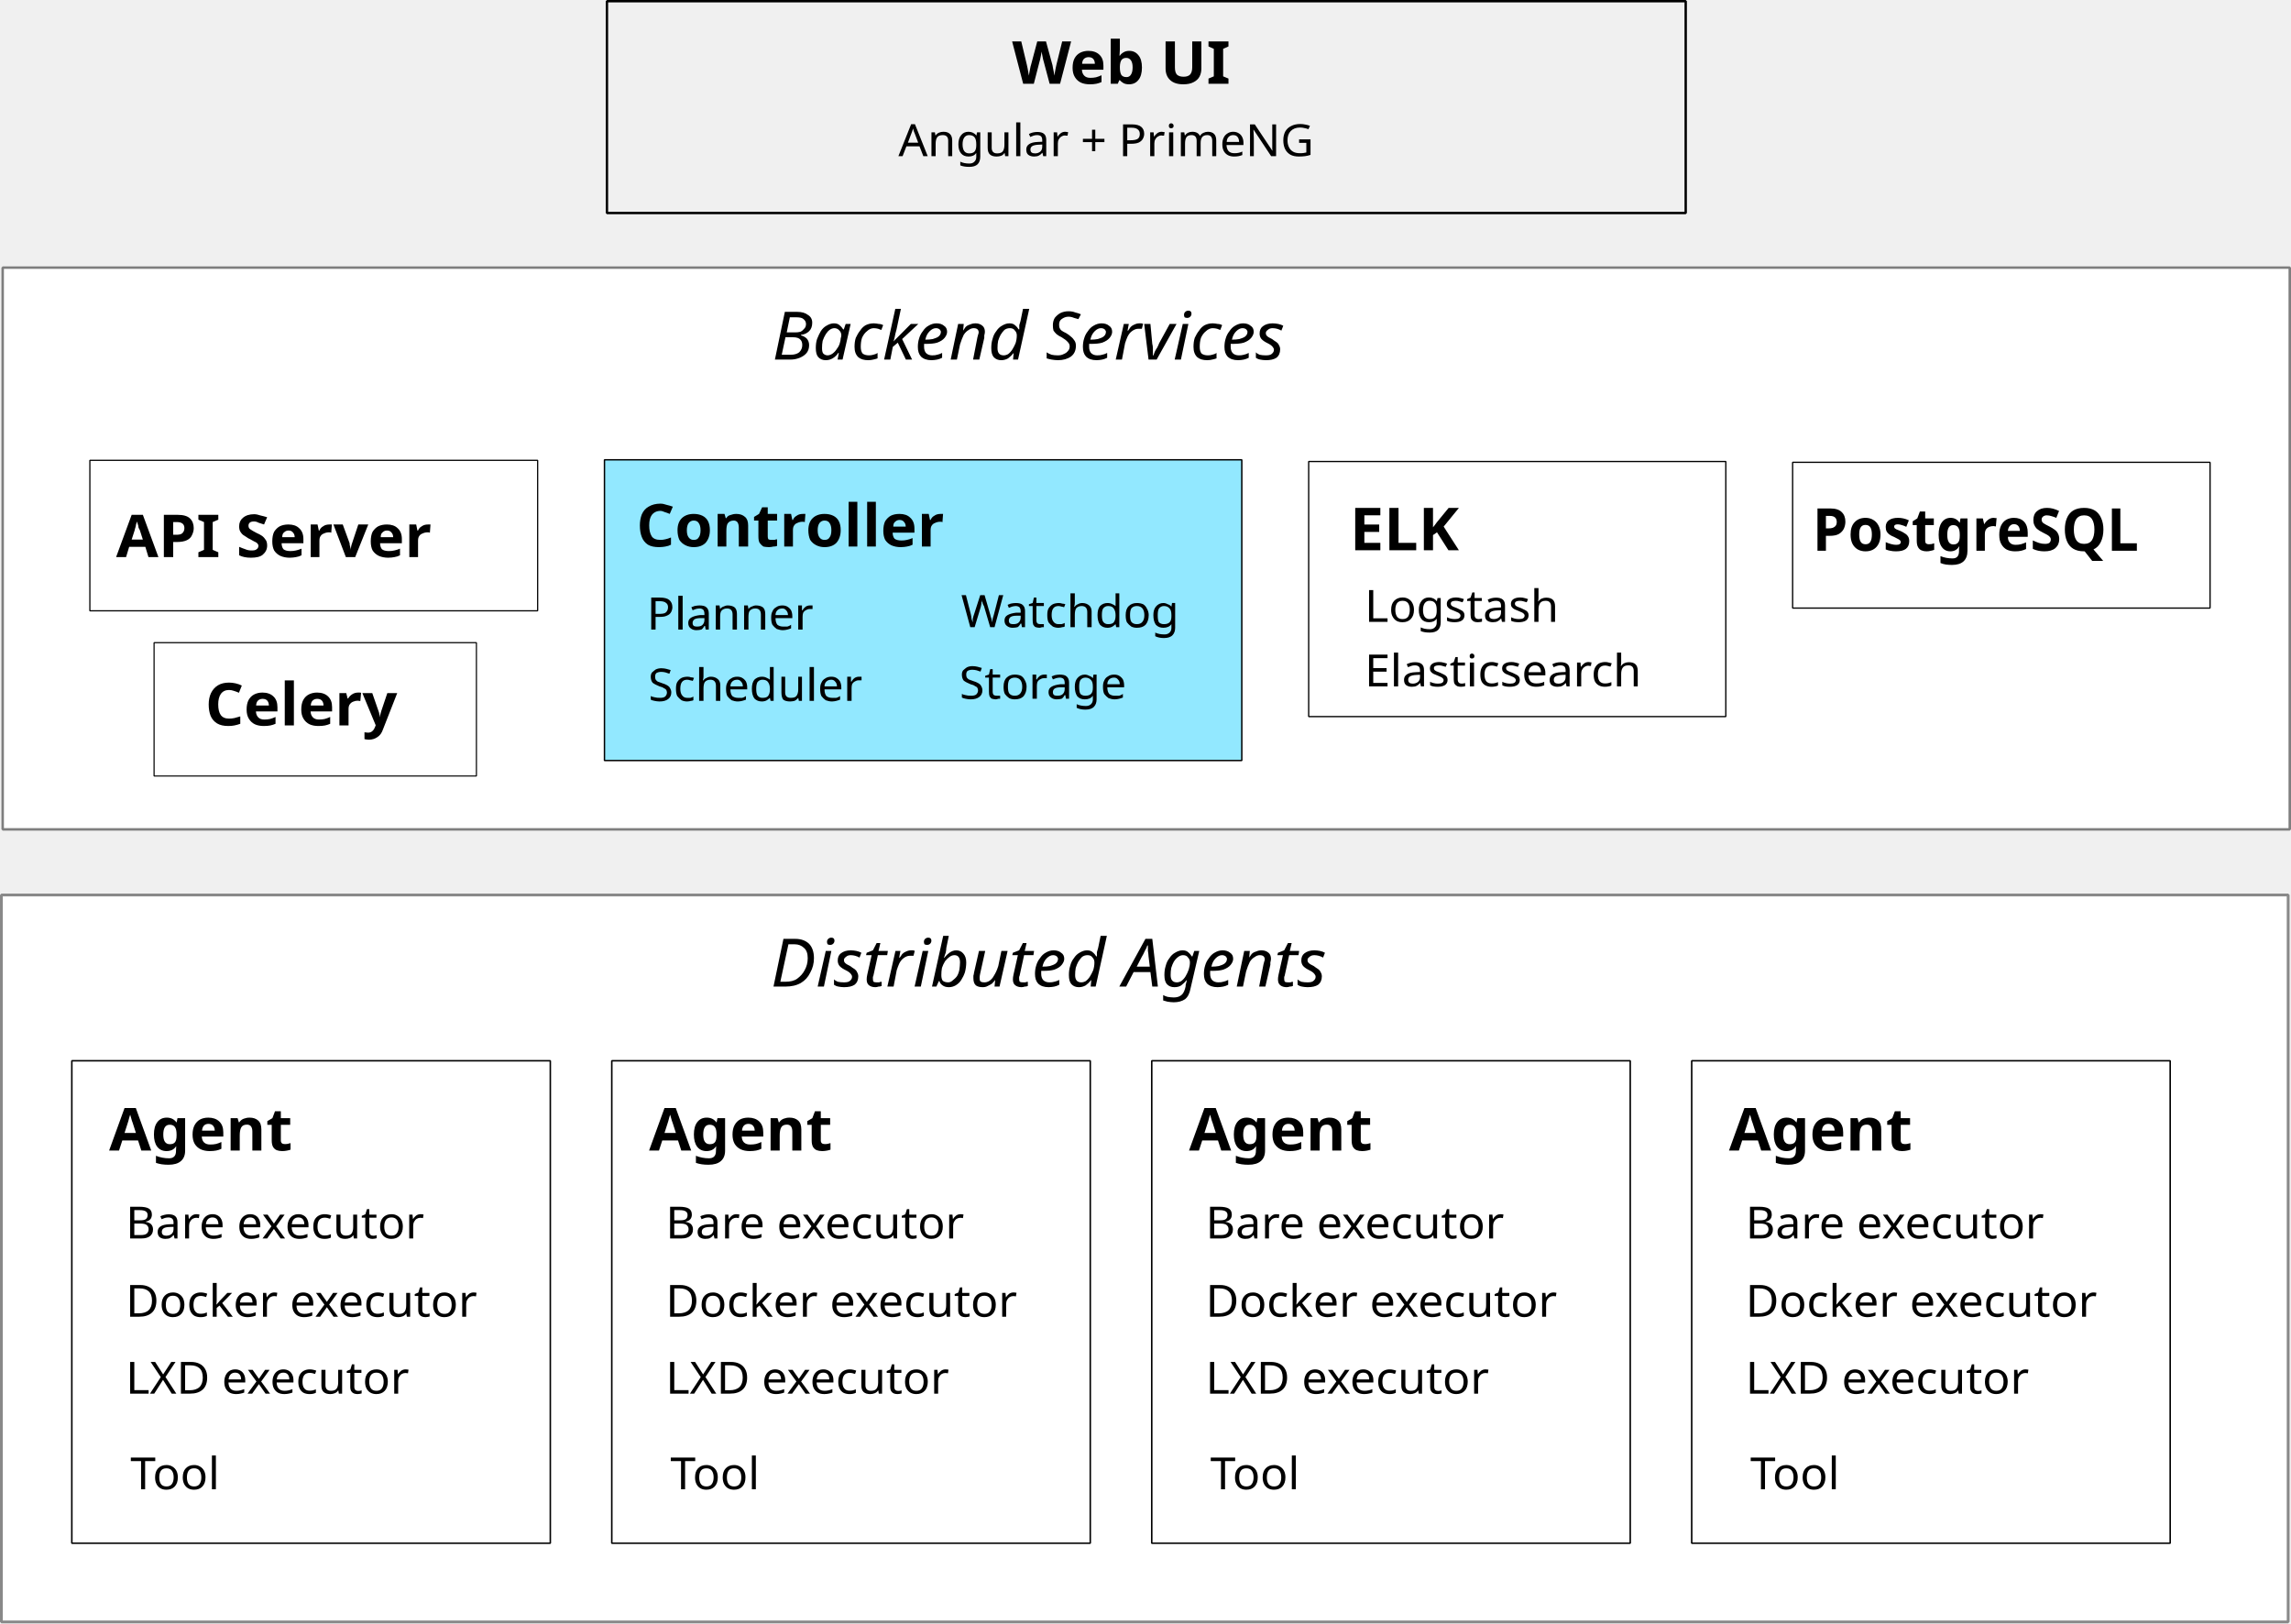
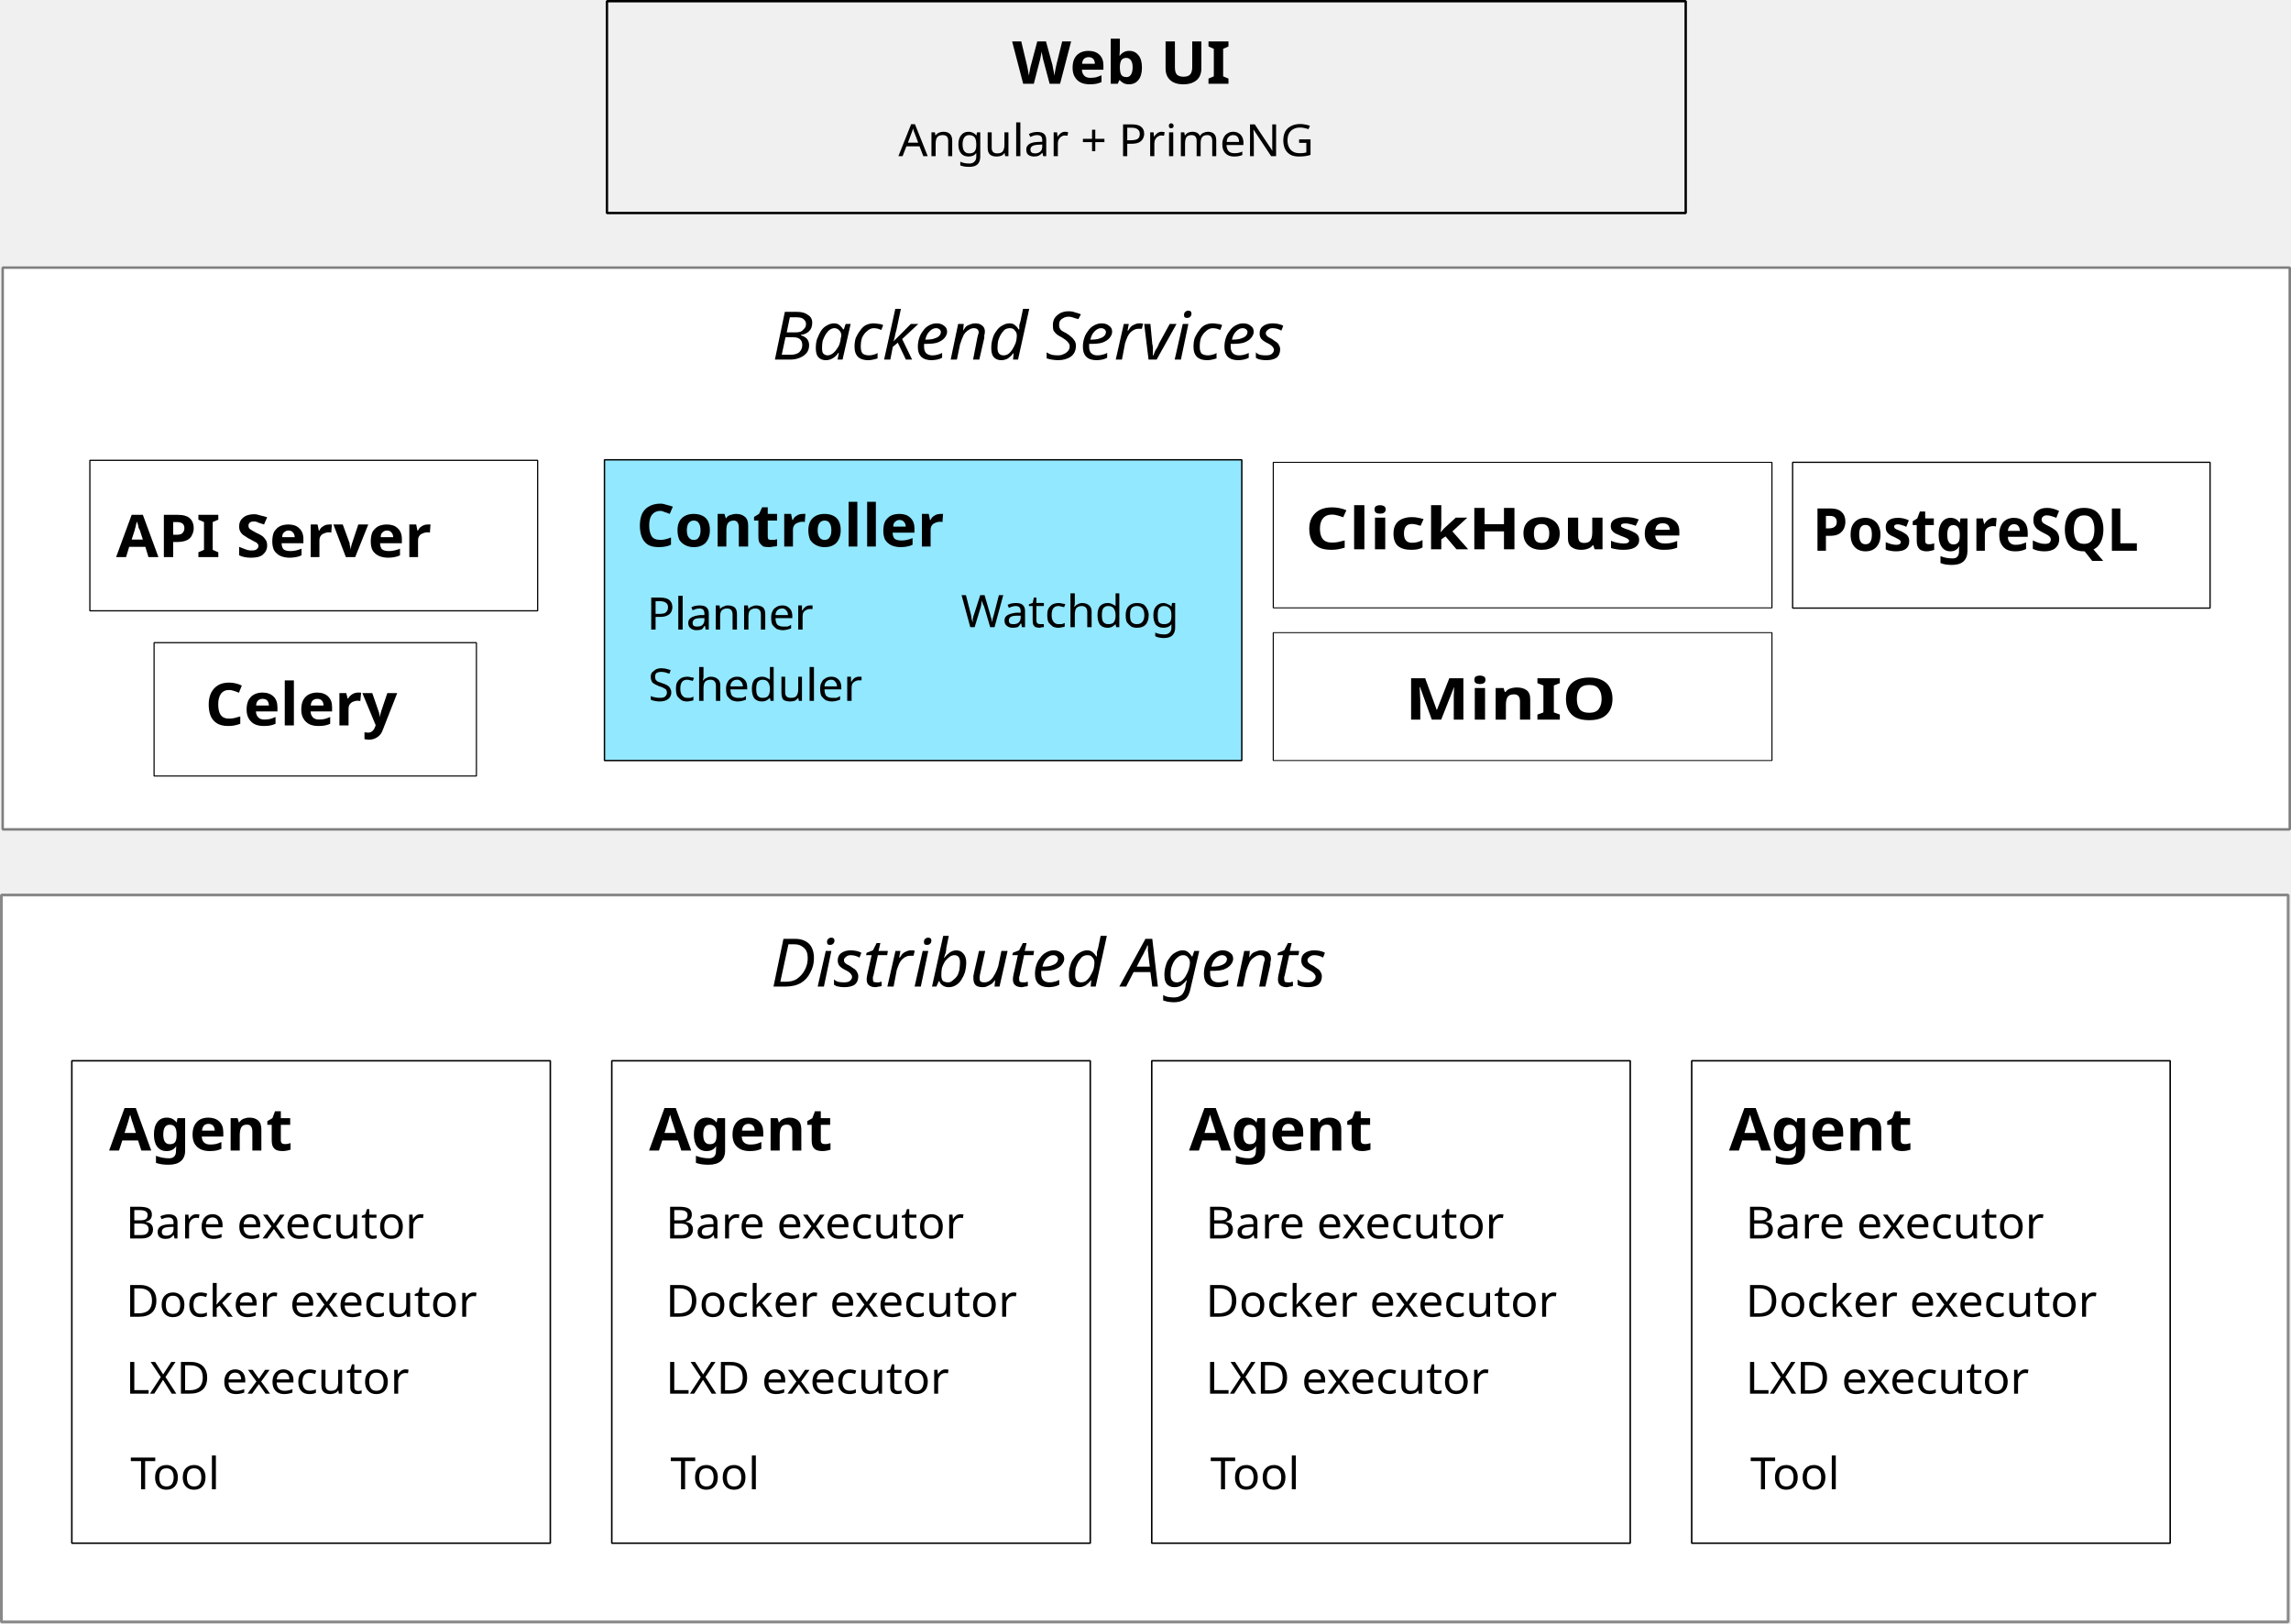
<svg xmlns="http://www.w3.org/2000/svg" width="58.392mm" height="41.371mm" viewBox="0 0 58.392 41.371" version="1.1" id="svg8">
  <defs id="defs2">
    <marker style="overflow:visible" id="marker1805" refX="0" refY="0" orient="auto">
      <path transform="matrix(-0.8,0,0,-0.8,-10,0)" style="fill:#000000;fill-opacity:1;fill-rule:evenodd;stroke:#000000;stroke-width:1pt;stroke-opacity:1" d="M 0,0 5,-5 -12.5,0 5,5 Z" id="path1803" />
    </marker>
    <marker orient="auto" refY="0" refX="0" id="Arrow1Lstart" style="overflow:visible">
      <path id="path1135" d="M 0,0 5,-5 -12.5,0 5,5 Z" style="fill:#000000;fill-opacity:1;fill-rule:evenodd;stroke:#000000;stroke-width:1pt;stroke-opacity:1" transform="matrix(0.8,0,0,0.8,10,0)" />
    </marker>
  </defs>
  <g id="layer1" style="display:inline" transform="translate(0.1164391,-36.3796)">
    <rect style="display:inline;opacity:1;vector-effect:none;fill:#ffffff;fill-opacity:1;stroke:#898989;stroke-width:0.071;stroke-linecap:square;stroke-linejoin:bevel;stroke-miterlimit:4;stroke-dasharray:none;stroke-dashoffset:0;stroke-opacity:1" id="rect2975-7" width="58.284" height="18.527" x="-0.081" y="59.188" />
    <text xml:space="preserve" style="font-style:normal;font-variant:normal;font-weight:normal;font-stretch:normal;font-size:1.712px;line-height:125%;font-family:sans-serif;-inkscape-font-specification:sans-serif;letter-spacing:0px;word-spacing:0px;display:inline;fill:#000000;fill-opacity:1;stroke:none;stroke-width:0.071px;stroke-linecap:butt;stroke-linejoin:miter;stroke-opacity:1" x="19.23" y="62.449" id="text2979-1" transform="scale(1.014994,0.9852275)">
      <tspan id="tspan2977-3" x="19.23" y="62.449" style="font-style:italic;font-variant:normal;font-weight:normal;font-stretch:normal;font-size:1.712px;font-family:sans-serif;-inkscape-font-specification:'sans-serif, Italic';font-variant-ligatures:normal;font-variant-caps:normal;font-variant-numeric:normal;font-feature-settings:normal;text-align:start;writing-mode:lr-tb;text-anchor:start;stroke-width:0.071px">Distributed Agents</tspan>
    </text>
    <rect style="opacity:1;vector-effect:none;fill:#ffffff;fill-opacity:1;stroke:#7e7e7e;stroke-width:0.063;stroke-linecap:square;stroke-linejoin:bevel;stroke-miterlimit:4;stroke-dasharray:none;stroke-dashoffset:0;stroke-opacity:1" id="rect2975" width="58.292" height="14.317" x="-0.048" y="43.2" />
    <rect style="opacity:1;vector-effect:none;fill:none;fill-opacity:1;stroke:#000000;stroke-width:0.061;stroke-linecap:square;stroke-linejoin:bevel;stroke-miterlimit:4;stroke-dasharray:none;stroke-dashoffset:0;stroke-opacity:1" id="rect826" width="27.495" height="5.399" x="15.353" y="36.41">
      </rect>
    <g id="g3248" transform="matrix(0.3057775,0,0,0.3057775,-0.08083465,25.74095)">
      <text transform="scale(1.014994,0.9852275)" id="text834" y="42.846" x="92.998" style="font-style:normal;font-weight:normal;font-size:2.505px;line-height:125%;font-family:sans-serif;letter-spacing:0px;word-spacing:0px;fill:#000000;fill-opacity:1;stroke:none;stroke-width:0.157px;stroke-linecap:butt;stroke-linejoin:miter;stroke-opacity:1" xml:space="preserve">
        <tspan id="tspan836" style="font-size:4.593px;text-align:center;text-anchor:middle;stroke-width:0.157px" y="45.063" x="92.998" />
        <tspan id="tspan840" style="font-size:3.758px;text-align:center;text-anchor:middle;stroke-width:0.157px" y="48.52" x="92.998">Angular + PrimeNG</tspan>
      </text>
      <text transform="scale(1.014994,0.9852275)" id="text844" y="42.399" x="83.005" style="font-style:normal;font-weight:normal;font-size:5.011px;line-height:125%;font-family:sans-serif;letter-spacing:0px;word-spacing:0px;fill:#000000;fill-opacity:1;stroke:none;stroke-width:0.157px;stroke-linecap:butt;stroke-linejoin:miter;stroke-opacity:1" xml:space="preserve">
        <tspan style="font-style:normal;font-variant:normal;font-weight:bold;font-stretch:normal;font-size:5.011px;font-family:sans-serif;-inkscape-font-specification:'sans-serif, Bold';font-variant-ligatures:normal;font-variant-caps:normal;font-variant-numeric:normal;font-feature-settings:normal;text-align:start;writing-mode:lr-tb;text-anchor:start;stroke-width:0.157px" y="42.399" x="83.005" id="tspan842">Web UI</tspan>
      </text>
    </g>
    <rect style="opacity:1;vector-effect:none;fill:#92e8ff;fill-opacity:1;stroke:#000000;stroke-width:0.036;stroke-linecap:square;stroke-linejoin:bevel;stroke-miterlimit:4;stroke-dasharray:none;stroke-dashoffset:0;stroke-opacity:1" id="rect928" width="16.244" height="7.664" x="15.29" y="48.098" />
    <text xml:space="preserve" style="font-style:normal;font-weight:normal;font-size:1.532px;line-height:125%;font-family:sans-serif;letter-spacing:0px;word-spacing:0px;fill:#000000;fill-opacity:1;stroke:none;stroke-width:0.048px;stroke-linecap:butt;stroke-linejoin:miter;stroke-opacity:1" x="15.861" y="51.063" id="text886" transform="scale(1.014994,0.9852275)">
      <tspan id="tspan884" x="15.861" y="51.063" style="font-style:normal;font-variant:normal;font-weight:bold;font-stretch:normal;font-family:sans-serif;-inkscape-font-specification:'sans-serif Bold';stroke-width:0.048px">Controller</tspan>
    </text>
    <text xml:space="preserve" style="font-style:normal;font-weight:normal;font-size:1.149px;line-height:125%;font-family:sans-serif;letter-spacing:0px;word-spacing:0px;fill:#000000;fill-opacity:1;stroke:none;stroke-width:0.048px;stroke-linecap:butt;stroke-linejoin:miter;stroke-opacity:1" x="16.128" y="53.209" id="text890" transform="scale(1.014994,0.9852275)">
      <tspan id="tspan888" x="16.128" y="53.209" style="stroke-width:0.048px">Planner</tspan>
    </text>
    <text xml:space="preserve" style="font-style:normal;font-weight:normal;font-size:1.149px;line-height:125%;font-family:sans-serif;letter-spacing:0px;word-spacing:0px;fill:#000000;fill-opacity:1;stroke:none;stroke-width:0.048px;stroke-linecap:butt;stroke-linejoin:miter;stroke-opacity:1" x="16.165" y="55.055" id="text894" transform="scale(1.014994,0.9852275)">
      <tspan id="tspan892" x="16.165" y="55.055" style="stroke-width:0.048px">Scheduler</tspan>
    </text>
    <text xml:space="preserve" style="font-style:normal;font-weight:normal;font-size:1.149px;line-height:125%;font-family:sans-serif;letter-spacing:0px;word-spacing:0px;fill:#000000;fill-opacity:1;stroke:none;stroke-width:0.048px;stroke-linecap:butt;stroke-linejoin:miter;stroke-opacity:1" x="24.014" y="53.152" id="text898" transform="scale(1.014994,0.9852275)">
      <tspan id="tspan896" x="24.014" y="53.152" style="stroke-width:0.048px">Watchdog</tspan>
    </text>
-     <text xml:space="preserve" style="font-style:normal;font-weight:normal;font-size:1.149px;line-height:125%;font-family:sans-serif;letter-spacing:0px;word-spacing:0px;fill:#000000;fill-opacity:1;stroke:none;stroke-width:0.048px;stroke-linecap:butt;stroke-linejoin:miter;stroke-opacity:1" x="23.977" y="54.999" id="text902" transform="scale(1.014994,0.9852275)">
-       <tspan id="tspan900" x="23.977" y="54.999" style="stroke-width:0.048px">Storage</tspan>
-     </text>
    <g id="g3171" transform="matrix(0.3057775,0,0,0.3057775,1.375431,28.00626)">
      <rect y="80.946" x="7.964" height="11.115" width="26.868" id="rect943" style="opacity:1;vector-effect:none;fill:#ffffff;fill-opacity:1;stroke:#000000;stroke-width:0.095;stroke-linecap:square;stroke-linejoin:bevel;stroke-miterlimit:4;stroke-dasharray:none;stroke-dashoffset:0;stroke-opacity:1" />
      <text transform="scale(1.014994,0.9852275)" id="text906" y="89.164" x="12.035" style="font-style:normal;font-weight:normal;font-size:3.758px;line-height:125%;font-family:sans-serif;letter-spacing:0px;word-spacing:0px;fill:#000000;fill-opacity:1;stroke:none;stroke-width:0.157px;stroke-linecap:butt;stroke-linejoin:miter;stroke-opacity:1" xml:space="preserve">
        <tspan style="font-style:normal;font-variant:normal;font-weight:bold;font-stretch:normal;font-size:5.011px;font-family:sans-serif;-inkscape-font-specification:'sans-serif Bold';stroke-width:0.157px" y="89.164" x="12.035" id="tspan904">Celery</tspan>
      </text>
    </g>
    <g id="g3185" transform="matrix(0.3057775,0,0,0.3057775,1.699041,22.82842)">
      <rect y="82.85" x="143.484" height="12.147" width="34.795" id="rect950" style="opacity:1;vector-effect:none;fill:#ffffff;fill-opacity:1;stroke:#000000;stroke-width:0.107;stroke-linecap:square;stroke-linejoin:bevel;stroke-miterlimit:4;stroke-dasharray:none;stroke-dashoffset:0;stroke-opacity:1" />
      <text transform="scale(0.979322,1.021115)" id="text910" y="88.357" x="148.191" style="font-style:normal;font-variant:normal;font-weight:bold;font-stretch:normal;font-size:4.835px;line-height:125%;font-family:sans-serif;-inkscape-font-specification:'sans-serif Bold';letter-spacing:0px;word-spacing:0px;fill:#000000;fill-opacity:1;stroke:none;stroke-width:0.151px;stroke-linecap:butt;stroke-linejoin:miter;stroke-opacity:1" xml:space="preserve">
        <tspan style="stroke-width:0.151px" y="88.357" x="148.191" id="tspan908">PostgreSQL</tspan>
-       </text>
-     </g>
-     <g id="g3180" transform="matrix(0.3057775,0,0,0.3057775,-10.61989,30.43337)">
-       <rect y="57.909" x="143.433" height="21.261" width="34.769" id="rect952" style="opacity:1;vector-effect:none;fill:#ffffff;fill-opacity:1;stroke:#000000;stroke-width:0.107;stroke-linecap:square;stroke-linejoin:bevel;stroke-miterlimit:4;stroke-dasharray:none;stroke-dashoffset:0;stroke-opacity:1" />
-       <text transform="scale(1.014994,0.9852275)" id="text914" y="66.286" x="144.685" style="font-style:normal;font-variant:normal;font-weight:bold;font-stretch:normal;font-size:5.011px;line-height:125%;font-family:sans-serif;-inkscape-font-specification:'sans-serif Bold';letter-spacing:0px;word-spacing:0px;fill:#000000;fill-opacity:1;stroke:none;stroke-width:0.157px;stroke-linecap:butt;stroke-linejoin:miter;stroke-opacity:1" xml:space="preserve">
-         <tspan style="font-style:normal;font-variant:normal;font-weight:bold;font-stretch:normal;font-size:5.011px;font-family:sans-serif;-inkscape-font-specification:'sans-serif Bold';stroke-width:0.157px" y="66.286" x="144.685" id="tspan912">ELK</tspan>
-       </text>
-       <text transform="scale(1.014994,0.9852275)" id="text922" y="77.807" x="145.915" style="font-style:normal;font-variant:normal;font-weight:normal;font-stretch:normal;font-size:3.758px;line-height:125%;font-family:sans-serif;-inkscape-font-specification:sans-serif;letter-spacing:0px;word-spacing:0px;fill:#000000;fill-opacity:1;stroke:none;stroke-width:0.157px;stroke-linecap:butt;stroke-linejoin:miter;stroke-opacity:1" xml:space="preserve">
-         <tspan style="stroke-width:0.157px" y="77.807" x="145.915" id="tspan920">Elasticsearch</tspan>
-       </text>
-       <text transform="scale(1.014994,0.9852275)" id="text926" y="72.344" x="145.915" style="font-style:normal;font-variant:normal;font-weight:normal;font-stretch:normal;font-size:3.758px;line-height:125%;font-family:sans-serif;-inkscape-font-specification:sans-serif;letter-spacing:0px;word-spacing:0px;fill:#000000;fill-opacity:1;stroke:none;stroke-width:0.157px;stroke-linecap:butt;stroke-linejoin:miter;stroke-opacity:1" xml:space="preserve">
-         <tspan style="stroke-width:0.157px" y="72.344" x="145.915" id="tspan924">Logstash</tspan>
      </text>
    </g>
    <rect style="opacity:1;vector-effect:none;fill:#ffffff;fill-opacity:1;stroke:#000000;stroke-width:0.031;stroke-linecap:square;stroke-linejoin:bevel;stroke-miterlimit:4;stroke-dasharray:none;stroke-dashoffset:0;stroke-opacity:1" id="rect976" width="11.413" height="3.835" x="2.174" y="48.111" />
    <text xml:space="preserve" style="font-style:normal;font-variant:normal;font-weight:bold;font-stretch:normal;font-size:1.532px;line-height:125%;font-family:sans-serif;-inkscape-font-specification:'sans-serif Bold';letter-spacing:0px;word-spacing:0px;fill:#000000;fill-opacity:1;stroke:none;stroke-width:0.048px;stroke-linecap:butt;stroke-linejoin:miter;stroke-opacity:1" x="7.763" y="51.337" id="text972" transform="scale(1.014994,0.9852275)">
      <tspan x="7.763" y="51.337" style="text-align:center;text-anchor:middle;stroke-width:0.048px" id="tspan974">API Server</tspan>
    </text>
    <g id="g1020" transform="matrix(0.1836787,0,0,0.178292,-10.24435,37.24224)">
      <rect y="146.79" x="65.106" height="68.965" width="66.396" id="rect1006" style="opacity:1;vector-effect:none;fill:#ffffff;fill-opacity:1;stroke:#000000;stroke-width:0.213;stroke-linecap:square;stroke-linejoin:bevel;stroke-miterlimit:4;stroke-dasharray:none;stroke-dashoffset:0;stroke-opacity:1" />
      <text id="text986" y="159.623" x="70.281" style="font-style:normal;font-variant:normal;font-weight:bold;font-stretch:normal;font-size:8.467px;line-height:125%;font-family:sans-serif;-inkscape-font-specification:'sans-serif Bold';letter-spacing:0px;word-spacing:0px;fill:#000000;fill-opacity:1;stroke:none;stroke-width:0.265px;stroke-linecap:butt;stroke-linejoin:miter;stroke-opacity:1" xml:space="preserve">
        <tspan style="stroke-width:0.265px" y="159.623" x="70.281" id="tspan984">Agent</tspan>
      </text>
      <text id="text990" y="172.185" x="72.59" style="font-style:normal;font-variant:normal;font-weight:normal;font-stretch:normal;font-size:6.35px;line-height:125%;font-family:sans-serif;-inkscape-font-specification:sans-serif;letter-spacing:0px;word-spacing:0px;fill:#000000;fill-opacity:1;stroke:none;stroke-width:0.265px;stroke-linecap:butt;stroke-linejoin:miter;stroke-opacity:1" xml:space="preserve">
        <tspan style="stroke-width:0.265px" y="172.185" x="72.59" id="tspan988">Bare executor</tspan>
        <tspan id="tspan992" style="stroke-width:0.265px" y="180.123" x="72.59" />
      </text>
      <text id="text996" y="183.374" x="72.59" style="font-style:normal;font-variant:normal;font-weight:normal;font-stretch:normal;font-size:6.35px;line-height:125%;font-family:sans-serif;-inkscape-font-specification:sans-serif;letter-spacing:0px;word-spacing:0px;fill:#000000;fill-opacity:1;stroke:none;stroke-width:0.265px;stroke-linecap:butt;stroke-linejoin:miter;stroke-opacity:1" xml:space="preserve">
        <tspan style="stroke-width:0.265px" y="183.374" x="72.59" id="tspan994">Docker executor</tspan>
      </text>
      <text id="text1000" y="194.369" x="72.59" style="font-style:normal;font-variant:normal;font-weight:normal;font-stretch:normal;font-size:6.35px;line-height:125%;font-family:sans-serif;-inkscape-font-specification:sans-serif;letter-spacing:0px;word-spacing:0px;fill:#000000;fill-opacity:1;stroke:none;stroke-width:0.265px;stroke-linecap:butt;stroke-linejoin:miter;stroke-opacity:1" xml:space="preserve">
        <tspan style="stroke-width:0.265px" y="194.369" x="72.59" id="tspan998">LXD executor</tspan>
      </text>
      <text id="text1004" y="208.042" x="73.232" style="font-style:normal;font-variant:normal;font-weight:normal;font-stretch:normal;font-size:6.35px;line-height:125%;font-family:sans-serif;-inkscape-font-specification:sans-serif;letter-spacing:0px;word-spacing:0px;fill:#000000;fill-opacity:1;stroke:none;stroke-width:0.265px;stroke-linecap:butt;stroke-linejoin:miter;stroke-opacity:1" xml:space="preserve">
        <tspan style="stroke-width:0.265px" y="208.042" x="73.232" id="tspan1002">Tool</tspan>
      </text>
    </g>
    <text xml:space="preserve" style="font-style:normal;font-variant:normal;font-weight:normal;font-stretch:normal;font-size:1.712px;line-height:125%;font-family:sans-serif;-inkscape-font-specification:sans-serif;letter-spacing:0px;word-spacing:0px;fill:#000000;fill-opacity:1;stroke:none;stroke-width:0.071px;stroke-linecap:butt;stroke-linejoin:miter;stroke-opacity:1" x="19.266" y="46.225" id="text2979" transform="scale(1.014994,0.9852275)">
      <tspan id="tspan2977" x="19.266" y="46.225" style="font-style:italic;font-variant:normal;font-weight:normal;font-stretch:normal;font-size:1.712px;font-family:sans-serif;-inkscape-font-specification:'sans-serif, Italic';font-variant-ligatures:normal;font-variant-caps:normal;font-variant-numeric:normal;font-feature-settings:normal;text-align:start;writing-mode:lr-tb;text-anchor:start;stroke-width:0.071px">Backend Services</tspan>
    </text>
    <g style="display:inline" id="g1020-9" transform="matrix(0.1836787,0,0,0.178292,3.517852,37.24224)">
      <rect y="146.79" x="65.106" height="68.965" width="66.396" id="rect1006-9" style="opacity:1;vector-effect:none;fill:#ffffff;fill-opacity:1;stroke:#000000;stroke-width:0.213;stroke-linecap:square;stroke-linejoin:bevel;stroke-miterlimit:4;stroke-dasharray:none;stroke-dashoffset:0;stroke-opacity:1" />
      <text id="text986-4" y="159.623" x="70.281" style="font-style:normal;font-variant:normal;font-weight:bold;font-stretch:normal;font-size:8.467px;line-height:125%;font-family:sans-serif;-inkscape-font-specification:'sans-serif Bold';letter-spacing:0px;word-spacing:0px;fill:#000000;fill-opacity:1;stroke:none;stroke-width:0.265px;stroke-linecap:butt;stroke-linejoin:miter;stroke-opacity:1" xml:space="preserve">
        <tspan style="stroke-width:0.265px" y="159.623" x="70.281" id="tspan984-5">Agent</tspan>
      </text>
      <text id="text990-1" y="172.185" x="72.59" style="font-style:normal;font-variant:normal;font-weight:normal;font-stretch:normal;font-size:6.35px;line-height:125%;font-family:sans-serif;-inkscape-font-specification:sans-serif;letter-spacing:0px;word-spacing:0px;fill:#000000;fill-opacity:1;stroke:none;stroke-width:0.265px;stroke-linecap:butt;stroke-linejoin:miter;stroke-opacity:1" xml:space="preserve">
        <tspan style="stroke-width:0.265px" y="172.185" x="72.59" id="tspan988-0">Bare executor</tspan>
        <tspan id="tspan992-3" style="stroke-width:0.265px" y="180.123" x="72.59" />
      </text>
      <text id="text996-7" y="183.374" x="72.59" style="font-style:normal;font-variant:normal;font-weight:normal;font-stretch:normal;font-size:6.35px;line-height:125%;font-family:sans-serif;-inkscape-font-specification:sans-serif;letter-spacing:0px;word-spacing:0px;fill:#000000;fill-opacity:1;stroke:none;stroke-width:0.265px;stroke-linecap:butt;stroke-linejoin:miter;stroke-opacity:1" xml:space="preserve">
        <tspan style="stroke-width:0.265px" y="183.374" x="72.59" id="tspan994-8">Docker executor</tspan>
      </text>
      <text id="text1000-8" y="194.369" x="72.59" style="font-style:normal;font-variant:normal;font-weight:normal;font-stretch:normal;font-size:6.35px;line-height:125%;font-family:sans-serif;-inkscape-font-specification:sans-serif;letter-spacing:0px;word-spacing:0px;fill:#000000;fill-opacity:1;stroke:none;stroke-width:0.265px;stroke-linecap:butt;stroke-linejoin:miter;stroke-opacity:1" xml:space="preserve">
        <tspan style="stroke-width:0.265px" y="194.369" x="72.59" id="tspan998-6">LXD executor</tspan>
      </text>
      <text id="text1004-0" y="208.042" x="73.232" style="font-style:normal;font-variant:normal;font-weight:normal;font-stretch:normal;font-size:6.35px;line-height:125%;font-family:sans-serif;-inkscape-font-specification:sans-serif;letter-spacing:0px;word-spacing:0px;fill:#000000;fill-opacity:1;stroke:none;stroke-width:0.265px;stroke-linecap:butt;stroke-linejoin:miter;stroke-opacity:1" xml:space="preserve">
        <tspan style="stroke-width:0.265px" y="208.042" x="73.232" id="tspan1002-4">Tool</tspan>
      </text>
    </g>
    <g style="display:inline" id="g1020-6" transform="matrix(0.1836787,0,0,0.178292,17.28005,37.24224)">
      <rect y="146.79" x="65.106" height="68.965" width="66.396" id="rect1006-7" style="opacity:1;vector-effect:none;fill:#ffffff;fill-opacity:1;stroke:#000000;stroke-width:0.213;stroke-linecap:square;stroke-linejoin:bevel;stroke-miterlimit:4;stroke-dasharray:none;stroke-dashoffset:0;stroke-opacity:1" />
      <text id="text986-6" y="159.623" x="70.281" style="font-style:normal;font-variant:normal;font-weight:bold;font-stretch:normal;font-size:8.467px;line-height:125%;font-family:sans-serif;-inkscape-font-specification:'sans-serif Bold';letter-spacing:0px;word-spacing:0px;fill:#000000;fill-opacity:1;stroke:none;stroke-width:0.265px;stroke-linecap:butt;stroke-linejoin:miter;stroke-opacity:1" xml:space="preserve">
        <tspan style="stroke-width:0.265px" y="159.623" x="70.281" id="tspan984-0">Agent</tspan>
      </text>
      <text id="text990-9" y="172.185" x="72.59" style="font-style:normal;font-variant:normal;font-weight:normal;font-stretch:normal;font-size:6.35px;line-height:125%;font-family:sans-serif;-inkscape-font-specification:sans-serif;letter-spacing:0px;word-spacing:0px;fill:#000000;fill-opacity:1;stroke:none;stroke-width:0.265px;stroke-linecap:butt;stroke-linejoin:miter;stroke-opacity:1" xml:space="preserve">
        <tspan style="stroke-width:0.265px" y="172.185" x="72.59" id="tspan988-7">Bare executor</tspan>
        <tspan id="tspan992-5" style="stroke-width:0.265px" y="180.123" x="72.59" />
      </text>
      <text id="text996-9" y="183.374" x="72.59" style="font-style:normal;font-variant:normal;font-weight:normal;font-stretch:normal;font-size:6.35px;line-height:125%;font-family:sans-serif;-inkscape-font-specification:sans-serif;letter-spacing:0px;word-spacing:0px;fill:#000000;fill-opacity:1;stroke:none;stroke-width:0.265px;stroke-linecap:butt;stroke-linejoin:miter;stroke-opacity:1" xml:space="preserve">
        <tspan style="stroke-width:0.265px" y="183.374" x="72.59" id="tspan994-7">Docker executor</tspan>
      </text>
      <text id="text1000-85" y="194.369" x="72.59" style="font-style:normal;font-variant:normal;font-weight:normal;font-stretch:normal;font-size:6.35px;line-height:125%;font-family:sans-serif;-inkscape-font-specification:sans-serif;letter-spacing:0px;word-spacing:0px;fill:#000000;fill-opacity:1;stroke:none;stroke-width:0.265px;stroke-linecap:butt;stroke-linejoin:miter;stroke-opacity:1" xml:space="preserve">
        <tspan style="stroke-width:0.265px" y="194.369" x="72.59" id="tspan998-3">LXD executor</tspan>
      </text>
      <text id="text1004-3" y="208.042" x="73.232" style="font-style:normal;font-variant:normal;font-weight:normal;font-stretch:normal;font-size:6.35px;line-height:125%;font-family:sans-serif;-inkscape-font-specification:sans-serif;letter-spacing:0px;word-spacing:0px;fill:#000000;fill-opacity:1;stroke:none;stroke-width:0.265px;stroke-linecap:butt;stroke-linejoin:miter;stroke-opacity:1" xml:space="preserve">
        <tspan style="stroke-width:0.265px" y="208.042" x="73.232" id="tspan1002-8">Tool</tspan>
      </text>
    </g>
    <g style="display:inline" id="g1020-3" transform="matrix(0.1836787,0,0,0.178292,31.04225,37.24224)">
      <rect y="146.79" x="65.106" height="68.965" width="66.396" id="rect1006-79" style="opacity:1;vector-effect:none;fill:#ffffff;fill-opacity:1;stroke:#000000;stroke-width:0.213;stroke-linecap:square;stroke-linejoin:bevel;stroke-miterlimit:4;stroke-dasharray:none;stroke-dashoffset:0;stroke-opacity:1" />
      <text id="text986-3" y="159.623" x="70.281" style="font-style:normal;font-variant:normal;font-weight:bold;font-stretch:normal;font-size:8.467px;line-height:125%;font-family:sans-serif;-inkscape-font-specification:'sans-serif Bold';letter-spacing:0px;word-spacing:0px;fill:#000000;fill-opacity:1;stroke:none;stroke-width:0.265px;stroke-linecap:butt;stroke-linejoin:miter;stroke-opacity:1" xml:space="preserve">
        <tspan style="stroke-width:0.265px" y="159.623" x="70.281" id="tspan984-7">Agent</tspan>
      </text>
      <text id="text990-8" y="172.185" x="72.59" style="font-style:normal;font-variant:normal;font-weight:normal;font-stretch:normal;font-size:6.35px;line-height:125%;font-family:sans-serif;-inkscape-font-specification:sans-serif;letter-spacing:0px;word-spacing:0px;fill:#000000;fill-opacity:1;stroke:none;stroke-width:0.265px;stroke-linecap:butt;stroke-linejoin:miter;stroke-opacity:1" xml:space="preserve">
        <tspan style="stroke-width:0.265px" y="172.185" x="72.59" id="tspan988-74">Bare executor</tspan>
        <tspan id="tspan992-1" style="stroke-width:0.265px" y="180.123" x="72.59" />
      </text>
      <text id="text996-90" y="183.374" x="72.59" style="font-style:normal;font-variant:normal;font-weight:normal;font-stretch:normal;font-size:6.35px;line-height:125%;font-family:sans-serif;-inkscape-font-specification:sans-serif;letter-spacing:0px;word-spacing:0px;fill:#000000;fill-opacity:1;stroke:none;stroke-width:0.265px;stroke-linecap:butt;stroke-linejoin:miter;stroke-opacity:1" xml:space="preserve">
        <tspan style="stroke-width:0.265px" y="183.374" x="72.59" id="tspan994-9">Docker executor</tspan>
      </text>
      <text id="text1000-88" y="194.369" x="72.59" style="font-style:normal;font-variant:normal;font-weight:normal;font-stretch:normal;font-size:6.35px;line-height:125%;font-family:sans-serif;-inkscape-font-specification:sans-serif;letter-spacing:0px;word-spacing:0px;fill:#000000;fill-opacity:1;stroke:none;stroke-width:0.265px;stroke-linecap:butt;stroke-linejoin:miter;stroke-opacity:1" xml:space="preserve">
        <tspan style="stroke-width:0.265px" y="194.369" x="72.59" id="tspan998-5">LXD executor</tspan>
      </text>
      <text id="text1004-8" y="208.042" x="73.232" style="font-style:normal;font-variant:normal;font-weight:normal;font-stretch:normal;font-size:6.35px;line-height:125%;font-family:sans-serif;-inkscape-font-specification:sans-serif;letter-spacing:0px;word-spacing:0px;fill:#000000;fill-opacity:1;stroke:none;stroke-width:0.265px;stroke-linecap:butt;stroke-linejoin:miter;stroke-opacity:1" xml:space="preserve">
        <tspan style="stroke-width:0.265px" y="208.042" x="73.232" id="tspan1002-43">Tool</tspan>
      </text>
    </g>
+     <g transform="matrix(0.3429384,0,0,0.2990992,-5.028591,25.78012)" style="display:inline" id="g4818">
+       <g id="g4804">
+         <rect style="opacity:1;vector-effect:none;fill:#ffffff;fill-opacity:1;stroke:#000000;stroke-width:0.084;stroke-linecap:square;stroke-linejoin:bevel;stroke-miterlimit:4;stroke-dasharray:none;stroke-dashoffset:0;stroke-opacity:1" id="rect952" width="37.06" height="12.401" x="108.956" y="74.831" />
+       </g>
+       <text transform="scale(1.014994,0.9852275)" id="text914" y="83.474" x="109.685" style="font-style:normal;font-variant:normal;font-weight:bold;font-stretch:normal;font-size:5.011px;line-height:125%;font-family:sans-serif;-inkscape-font-specification:'sans-serif Bold';letter-spacing:0px;word-spacing:0px;fill:#000000;fill-opacity:1;stroke:none;stroke-width:0.157px;stroke-linecap:butt;stroke-linejoin:miter;stroke-opacity:1" xml:space="preserve">
+         <tspan style="font-style:normal;font-variant:normal;font-weight:bold;font-stretch:normal;font-size:5.011px;font-family:sans-serif;-inkscape-font-specification:'sans-serif Bold';stroke-width:0.157px" y="83.474" x="109.685" id="tspan912">ClickHouse</tspan>
+       </text>
+     </g>
+     <g transform="matrix(0.3429384,0,0,0.2990992,-5.028591,25.78012)" style="display:inline" id="g4812">
+       <rect y="89.346" x="108.953" height="10.895" width="37.065" id="rect952-3" style="display:inline;opacity:1;vector-effect:none;fill:#ffffff;fill-opacity:1;stroke:#000000;stroke-width:0.079;stroke-linecap:square;stroke-linejoin:bevel;stroke-miterlimit:4;stroke-dasharray:none;stroke-dashoffset:0;stroke-opacity:1" />
+       <text transform="scale(1.014994,0.9852275)" id="text914-6" y="98.209" x="116.984" style="font-style:normal;font-variant:normal;font-weight:bold;font-stretch:normal;font-size:5.011px;line-height:125%;font-family:sans-serif;-inkscape-font-specification:'sans-serif Bold';letter-spacing:0px;word-spacing:0px;display:inline;fill:#000000;fill-opacity:1;stroke:none;stroke-width:0.157px;stroke-linecap:butt;stroke-linejoin:miter;stroke-opacity:1" xml:space="preserve">
+         <tspan style="font-style:normal;font-variant:normal;font-weight:bold;font-stretch:normal;font-size:5.011px;font-family:sans-serif;-inkscape-font-specification:'sans-serif Bold';stroke-width:0.157px" y="98.209" x="116.984" id="tspan912-7">MinIO</tspan>
+       </text>
+     </g>
  </g>
</svg>
